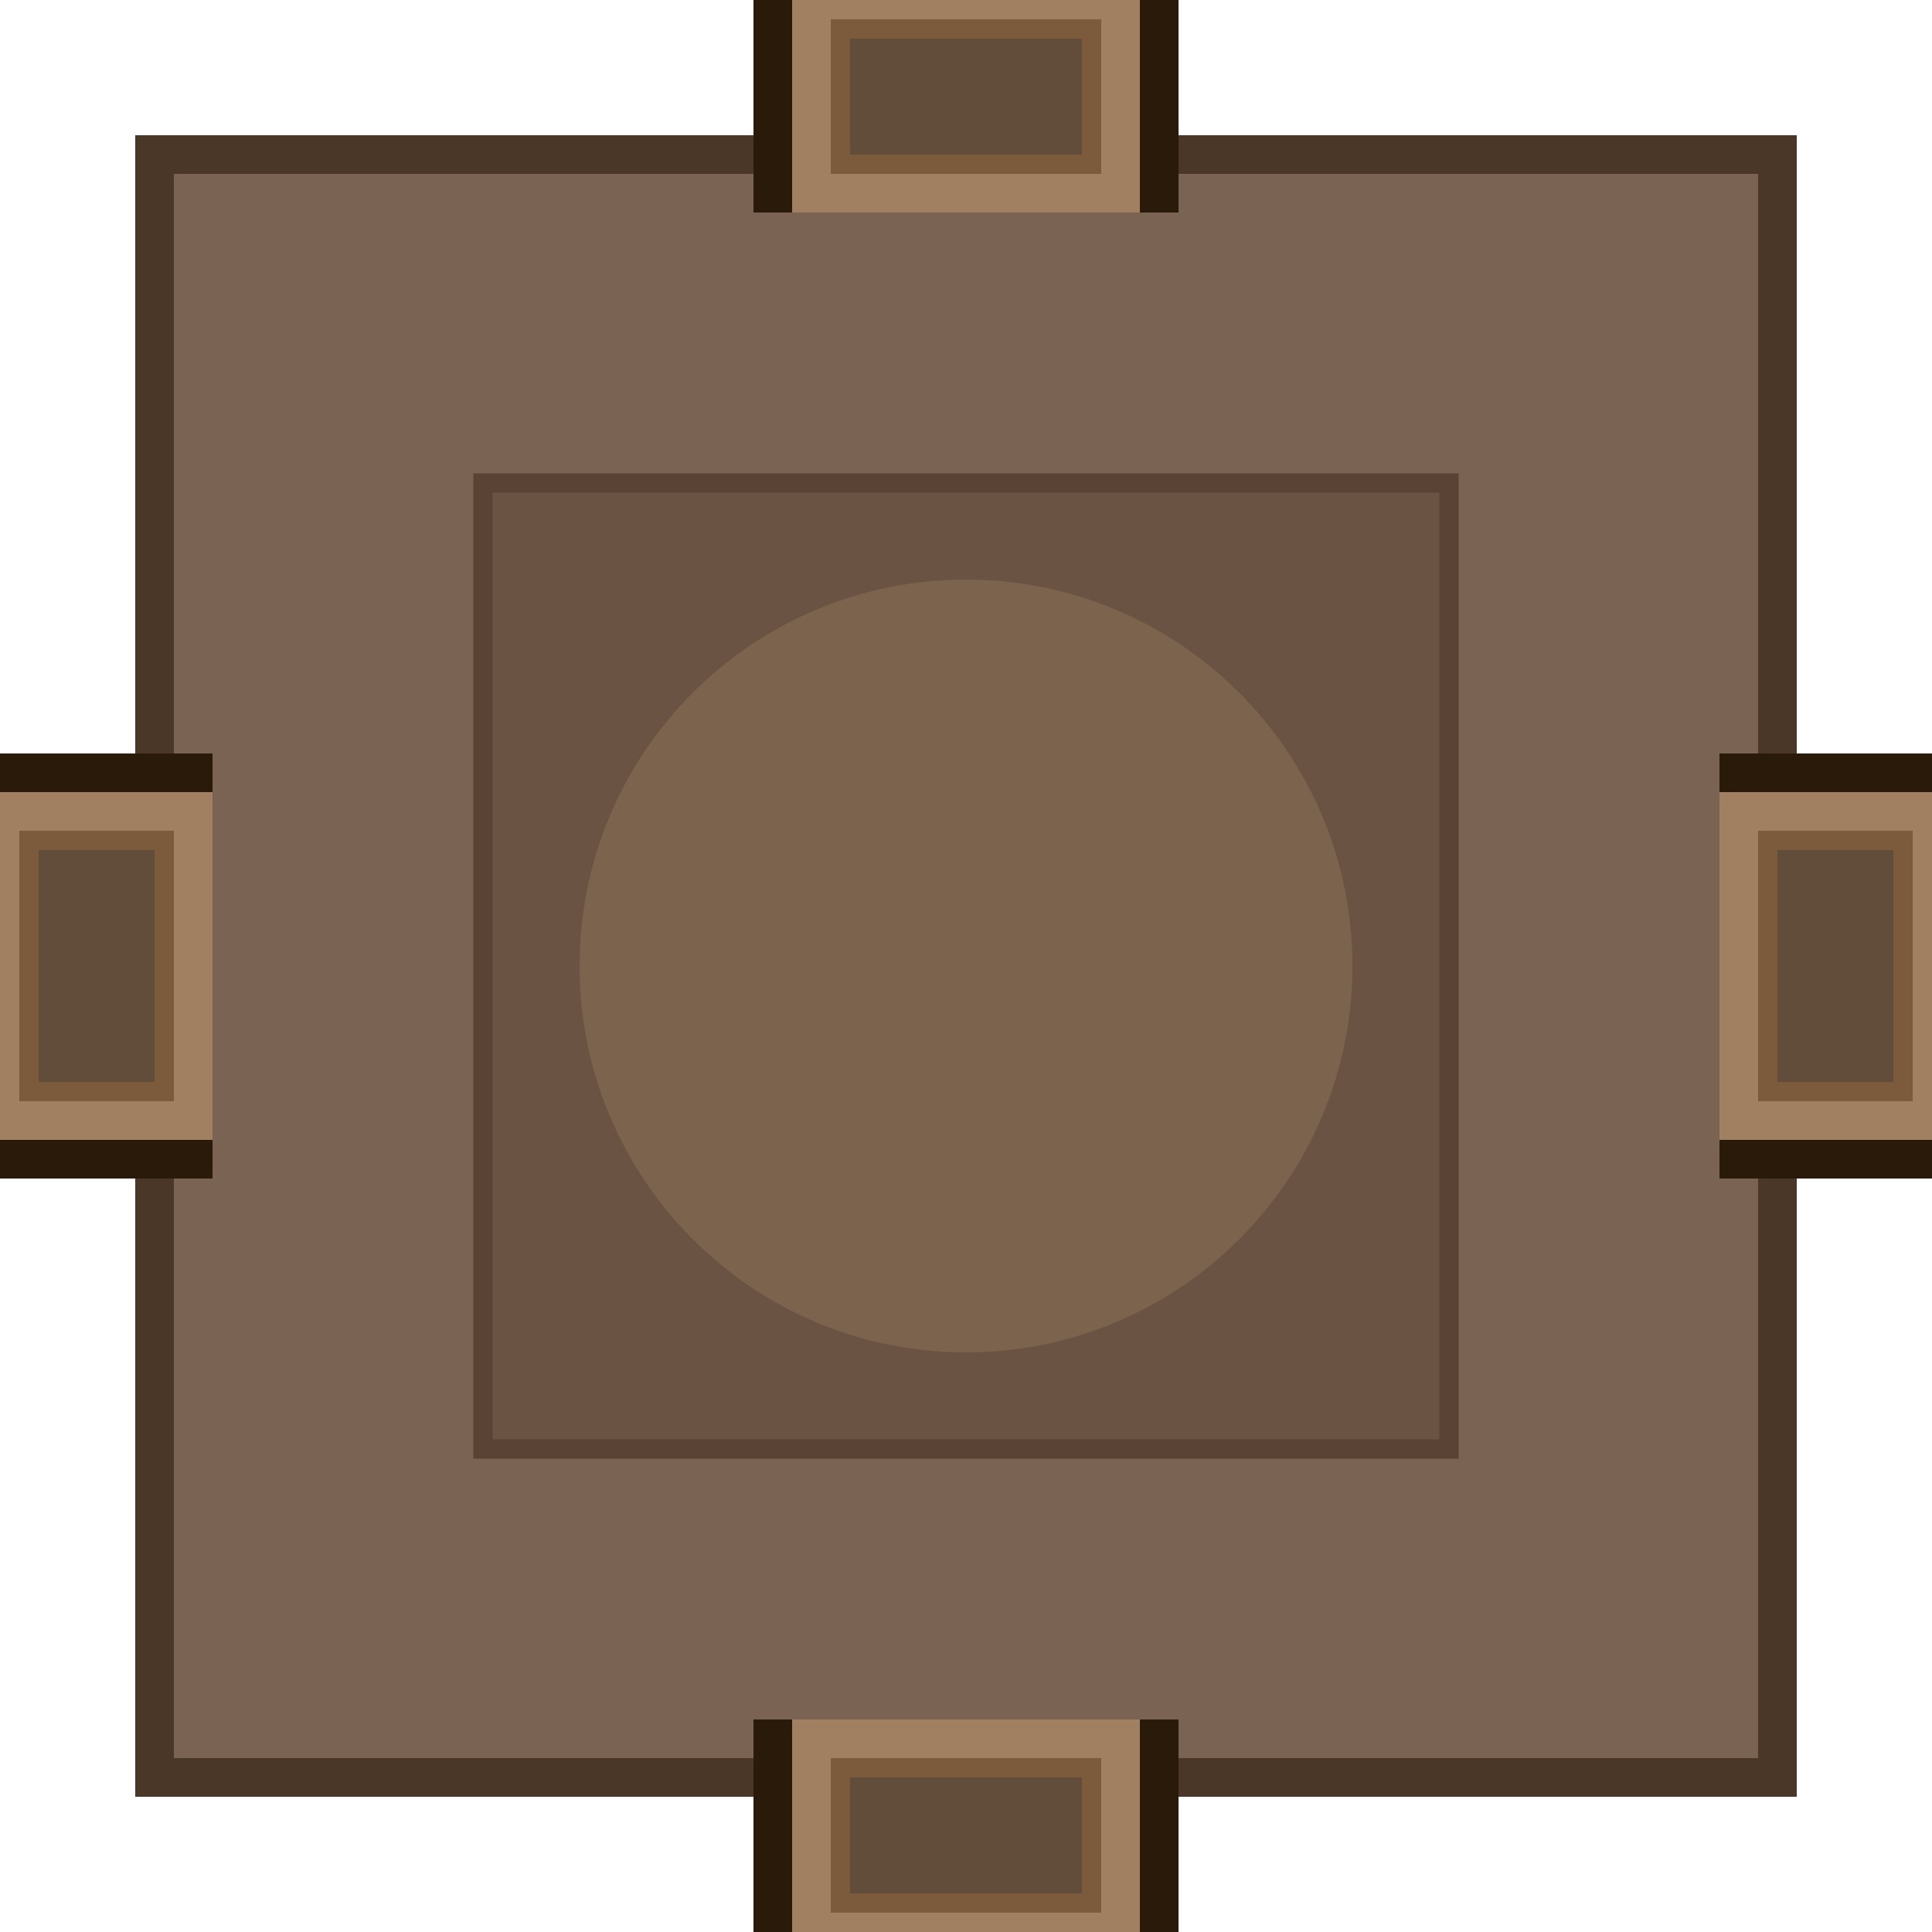
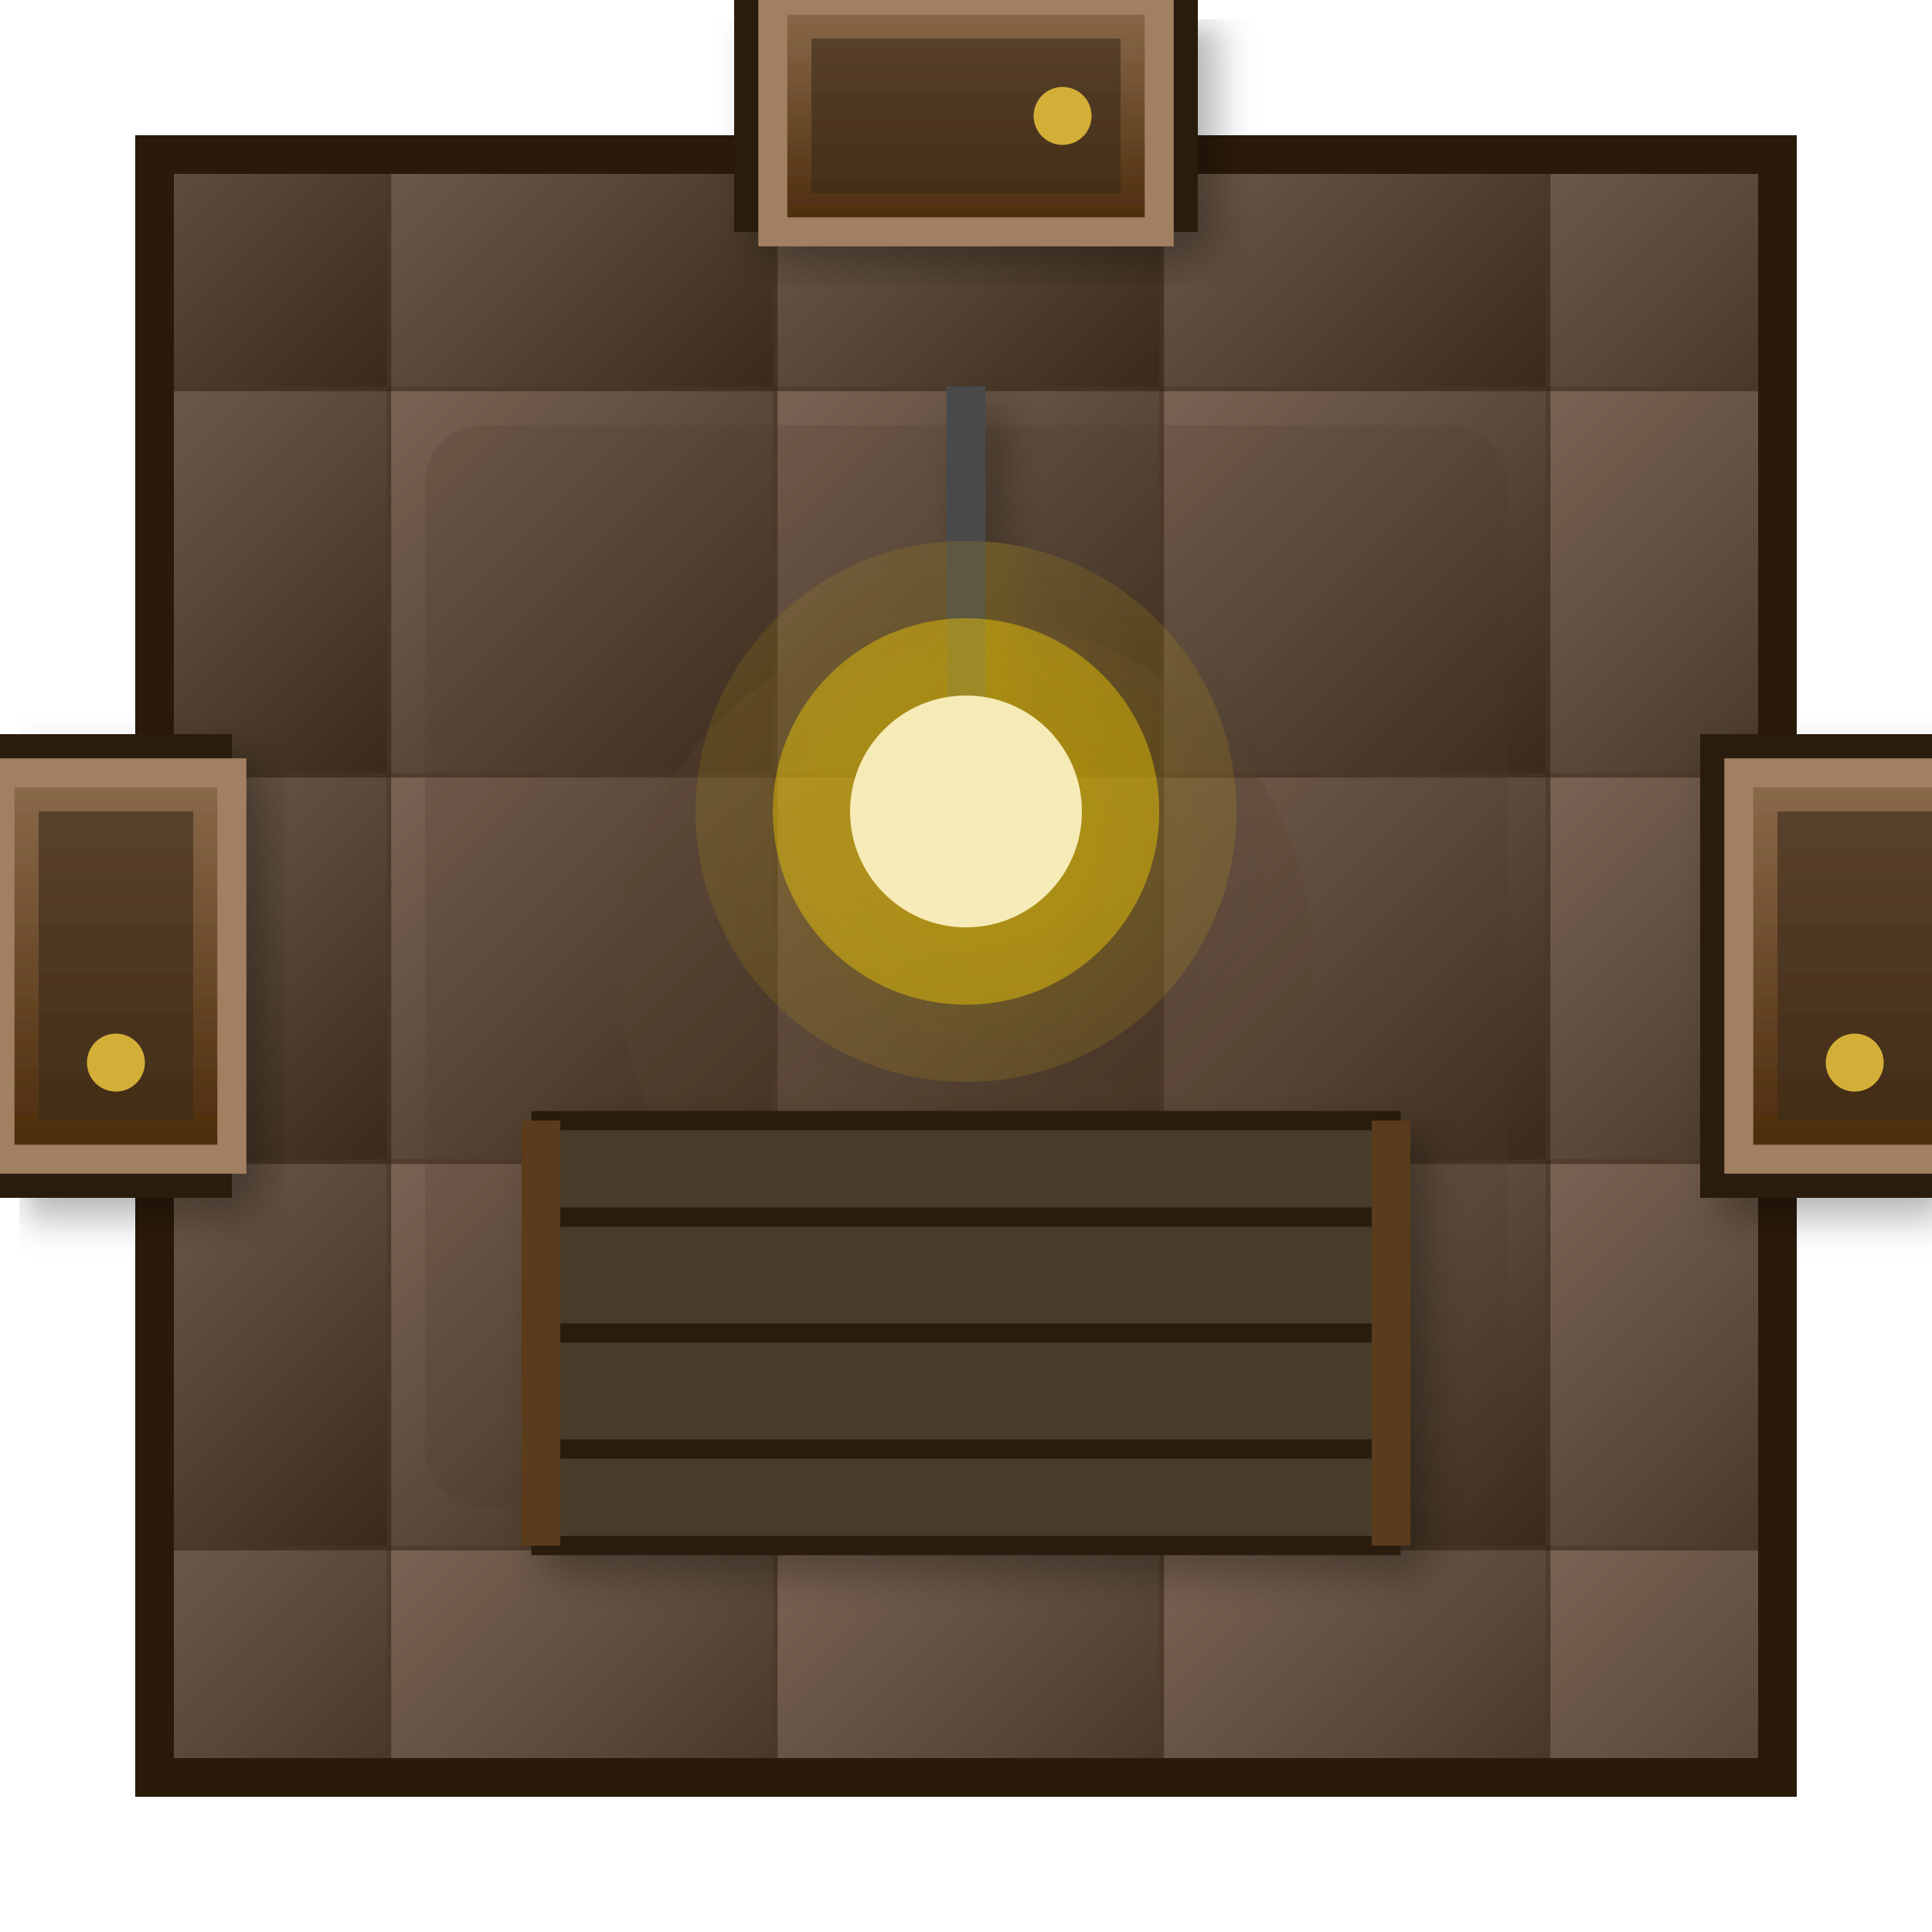
<svg xmlns="http://www.w3.org/2000/svg" viewBox="0 0 100 100" width="300" height="300">
-   <rect x="8" y="8" width="84" height="84" fill="#7B6354" stroke="#4A3728" stroke-width="2" />
-   <rect x="40" y="-2" width="20" height="12" fill="#3D2B1A" stroke="#2A1A0A" stroke-width="2" />
-   <rect x="42" y="0" width="16" height="10" fill="#7B5B3B" stroke="#A08060" stroke-width="2" />
-   <rect x="44" y="2" width="12" height="6" fill="#5A4A3A" opacity="0.8" />
-   <rect x="40" y="90" width="20" height="12" fill="#3D2B1A" stroke="#2A1A0A" stroke-width="2" />
-   <rect x="42" y="90" width="16" height="10" fill="#7B5B3B" stroke="#A08060" stroke-width="2" />
-   <rect x="44" y="92" width="12" height="6" fill="#5A4A3A" opacity="0.8" />
-   <rect x="90" y="40" width="12" height="20" fill="#3D2B1A" stroke="#2A1A0A" stroke-width="2" />
-   <rect x="90" y="42" width="10" height="16" fill="#7B5B3B" stroke="#A08060" stroke-width="2" />
-   <rect x="92" y="44" width="6" height="12" fill="#5A4A3A" opacity="0.8" />
-   <rect x="-2" y="40" width="12" height="20" fill="#3D2B1A" stroke="#2A1A0A" stroke-width="2" />
-   <rect x="0" y="42" width="10" height="16" fill="#7B5B3B" stroke="#A08060" stroke-width="2" />
-   <rect x="2" y="44" width="6" height="12" fill="#5A4A3A" opacity="0.8" />
-   <rect x="25" y="25" width="50" height="50" fill="#6B5344" stroke="#5A4334" />
-   <circle cx="50" cy="50" r="20" fill="#8B7355" opacity="0.5" />
+   <defs>
+     <linearGradient id="floorGrad" x1="0%" y1="0%" x2="100%" y2="100%">
+       <stop offset="0%" style="stop-color:#7B6354" />
+       <stop offset="50%" style="stop-color:#5A4A3A" />
+       <stop offset="100%" style="stop-color:#3A2A1A" />
+     </linearGradient>
+     <pattern id="floorPattern" x="0" y="0" width="20" height="20" patternUnits="userSpaceOnUse">
+       <rect width="20" height="20" fill="url(#floorGrad)" />
+       <line x1="0" y1="0" x2="0" y2="20" stroke="#2A1A0A" stroke-width="0.5" opacity="0.5" />
+       <line x1="0" y1="0" x2="20" y2="0" stroke="#2A1A0A" stroke-width="0.5" opacity="0.5" />
+     </pattern>
+     <linearGradient id="doorGrad" x1="0%" y1="0%" x2="0%" y2="100%">
+       <stop offset="0%" style="stop-color:#8B6B4B" />
+       <stop offset="100%" style="stop-color:#4A2A0A" />
+     </linearGradient>
+     <filter id="shadow" x="-20%" y="-20%" width="140%" height="140%">
+       <feDropShadow dx="1" dy="1" stdDeviation="1" flood-opacity="0.3" />
+     </filter>
+   </defs>
+   <rect x="8" y="8" width="84" height="84" fill="url(#floorPattern)" stroke="#2A1A0A" stroke-width="2" />
+   <g filter="url(#shadow)">
+     <rect x="38" y="-2" width="24" height="14" fill="#2A1A0A" />
+     <rect x="40" y="0" width="20" height="12" fill="url(#doorGrad)" stroke="#A08060" stroke-width="1.5" />
+     <rect x="42" y="2" width="16" height="8" fill="#3A2A1A" opacity="0.6" />
+     <circle cx="55" cy="6" r="1.5" fill="#D4AF37" />
+   </g>
+   <g filter="url(#shadow)">
+     <rect x="88" y="38" width="14" height="24" fill="#2A1A0A" />
+     <rect x="90" y="40" width="12" height="20" fill="url(#doorGrad)" stroke="#A08060" stroke-width="1.5" />
+     <rect x="92" y="42" width="8" height="16" fill="#3A2A1A" opacity="0.6" />
+     <circle cx="96" cy="55" r="1.5" fill="#D4AF37" />
+   </g>
+   <g filter="url(#shadow)">
+     <rect x="-2" y="38" width="14" height="24" fill="#2A1A0A" />
+     <rect x="0" y="40" width="12" height="20" fill="url(#doorGrad)" stroke="#A08060" stroke-width="1.5" />
+     <rect x="2" y="42" width="8" height="16" fill="#3A2A1A" opacity="0.6" />
+     <circle cx="6" cy="55" r="1.5" fill="#D4AF37" />
+   </g>
+   <rect x="22" y="22" width="56" height="56" fill="#4A3728" opacity="0.2" rx="3" />
+   <circle cx="50" cy="50" r="18" fill="#5A4334" opacity="0.3" />
+   <g filter="url(#shadow)">
+     <line x1="50" y1="20" x2="50" y2="38" stroke="#4A4A4A" stroke-width="2" />
+     <circle cx="50" cy="42" r="10" fill="#FFD700" opacity="0.4" />
+     <circle cx="50" cy="42" r="6" fill="#FFF8DC" opacity="0.9" />
+     <circle cx="50" cy="42" r="14" fill="#FFD700" opacity="0.1" />
+   </g>
+   <g filter="url(#shadow)">
+     <rect x="28" y="58" width="44" height="22" fill="#4A3A2A" stroke="#2A1A0A" stroke-width="1" />
+     <line x1="28" y1="63" x2="72" y2="63" stroke="#2A1A0A" stroke-width="1" />
+     <line x1="28" y1="69" x2="72" y2="69" stroke="#2A1A0A" stroke-width="1" />
+     <line x1="28" y1="75" x2="72" y2="75" stroke="#2A1A0A" stroke-width="1" />
+     <line x1="28" y1="58" x2="28" y2="80" stroke="#5A3A1A" stroke-width="2" />
+     <line x1="72" y1="58" x2="72" y2="80" stroke="#5A3A1A" stroke-width="2" />
+   </g>
</svg>
